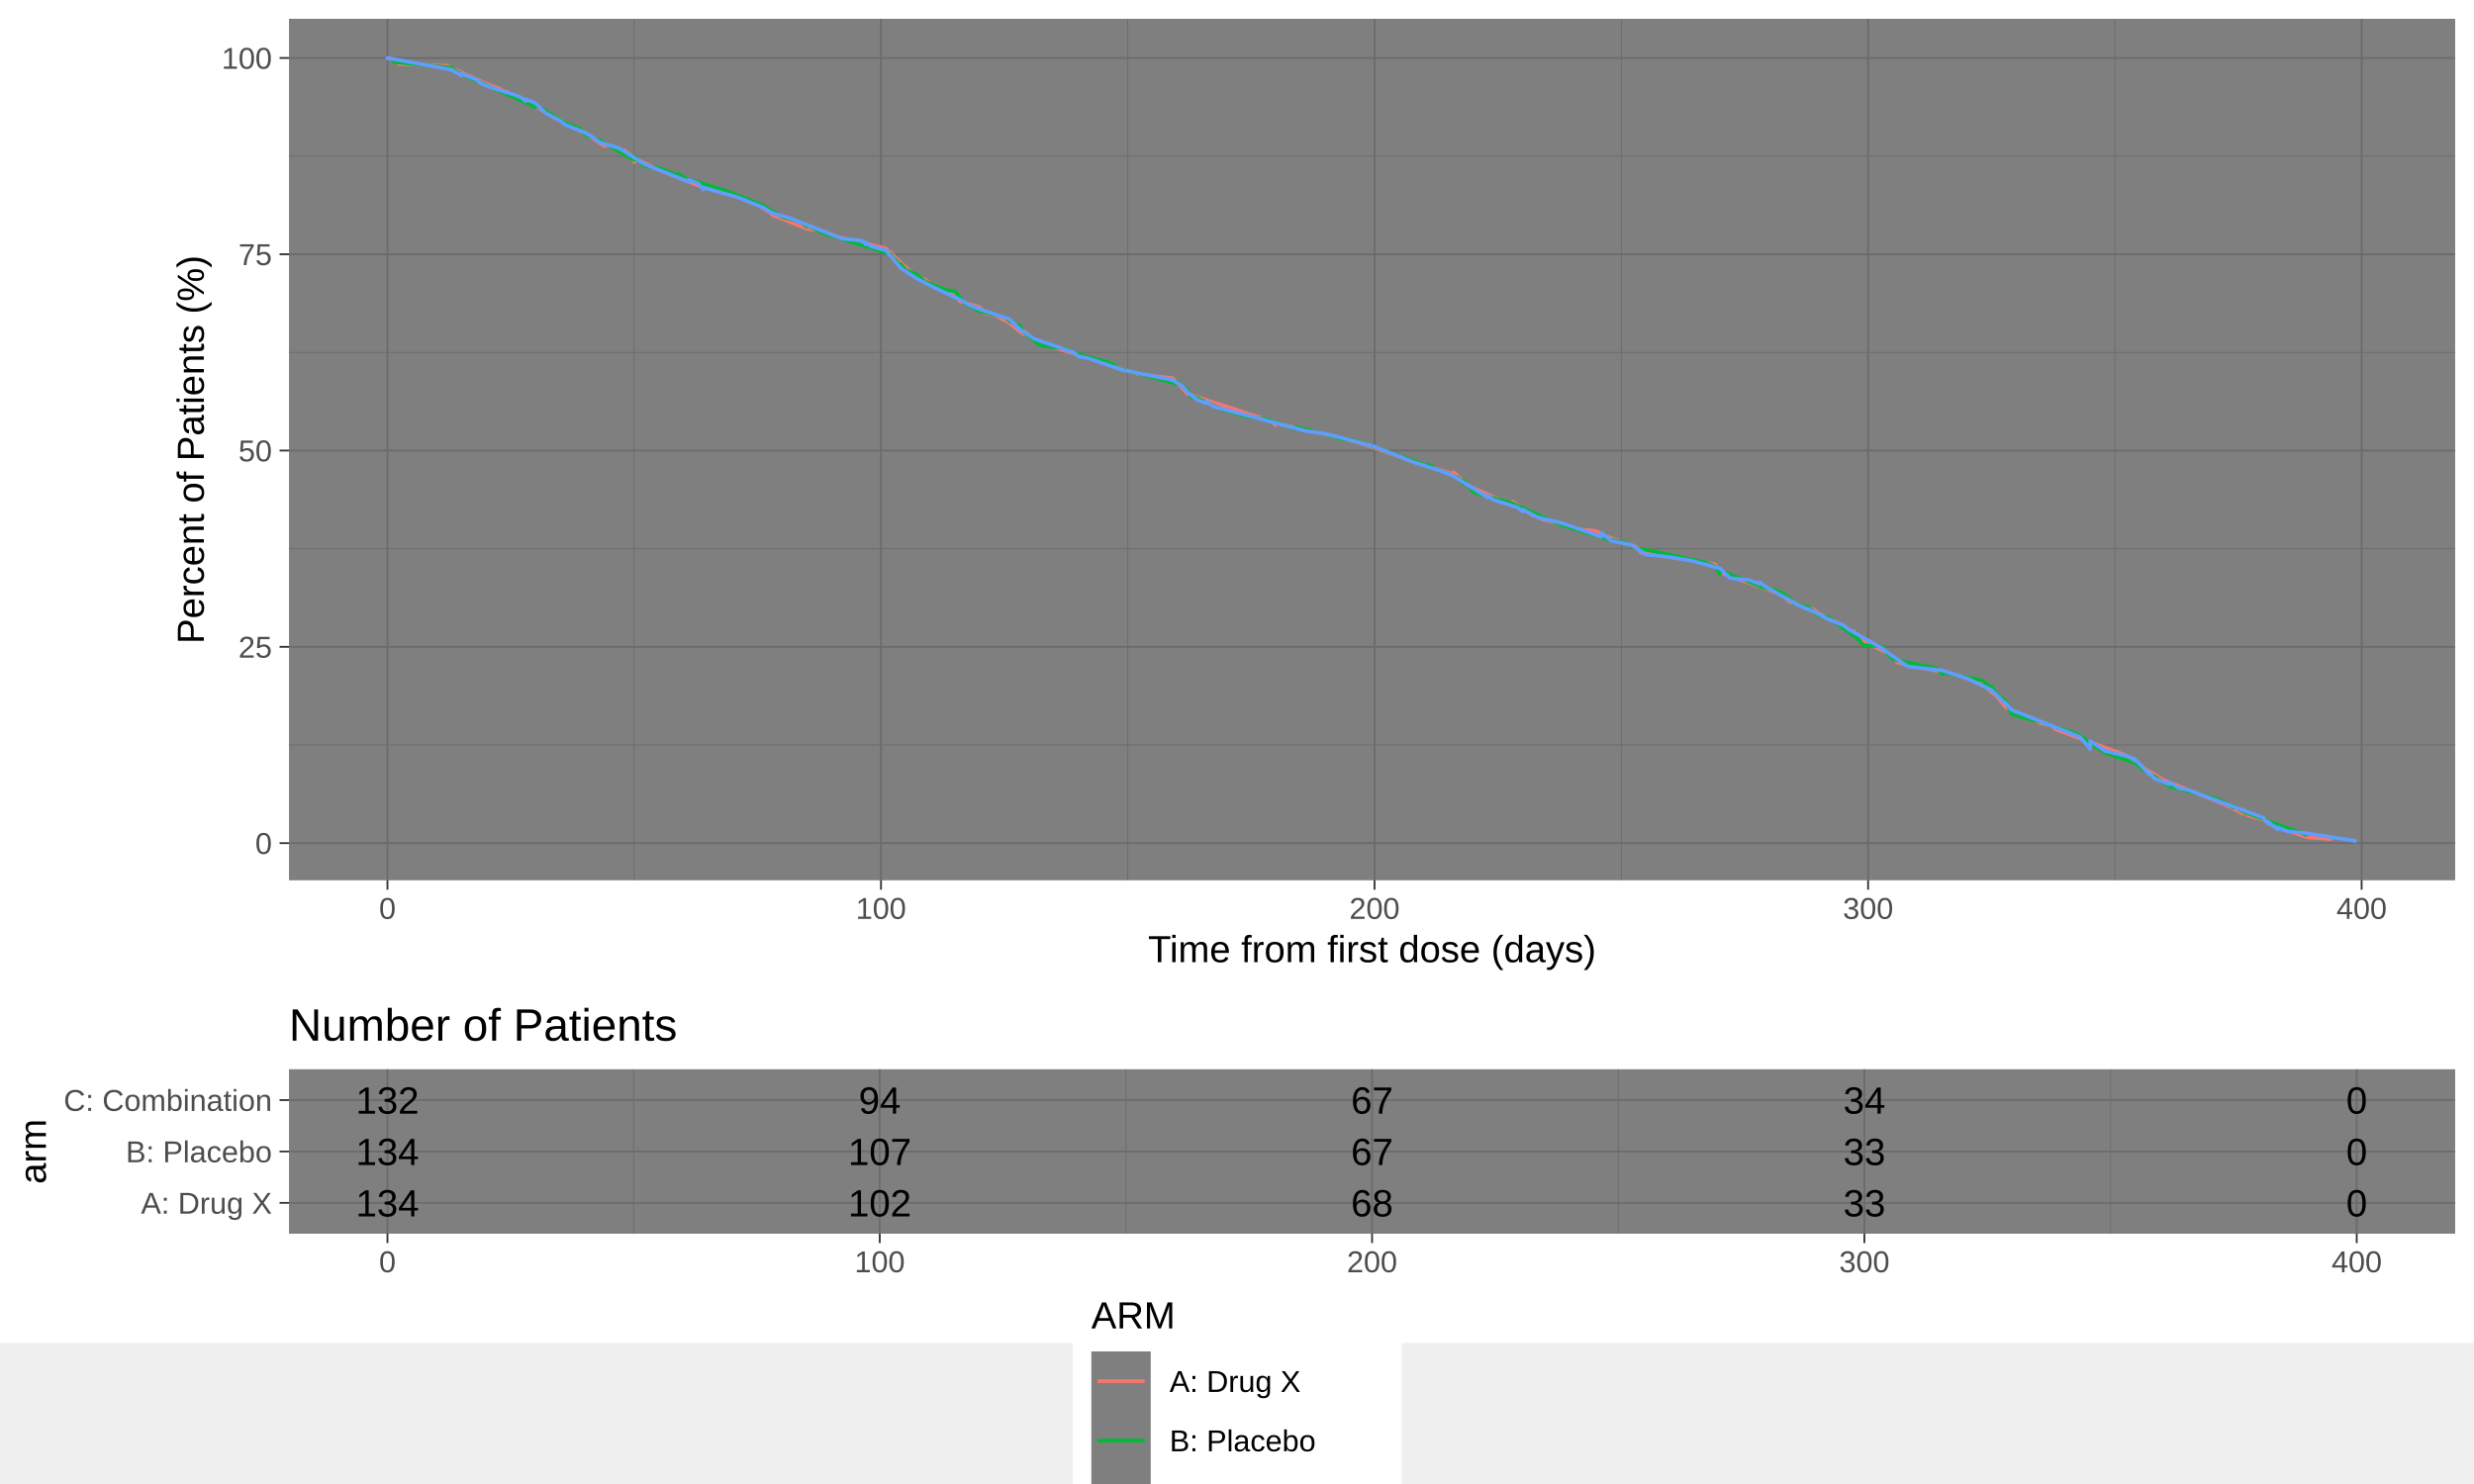
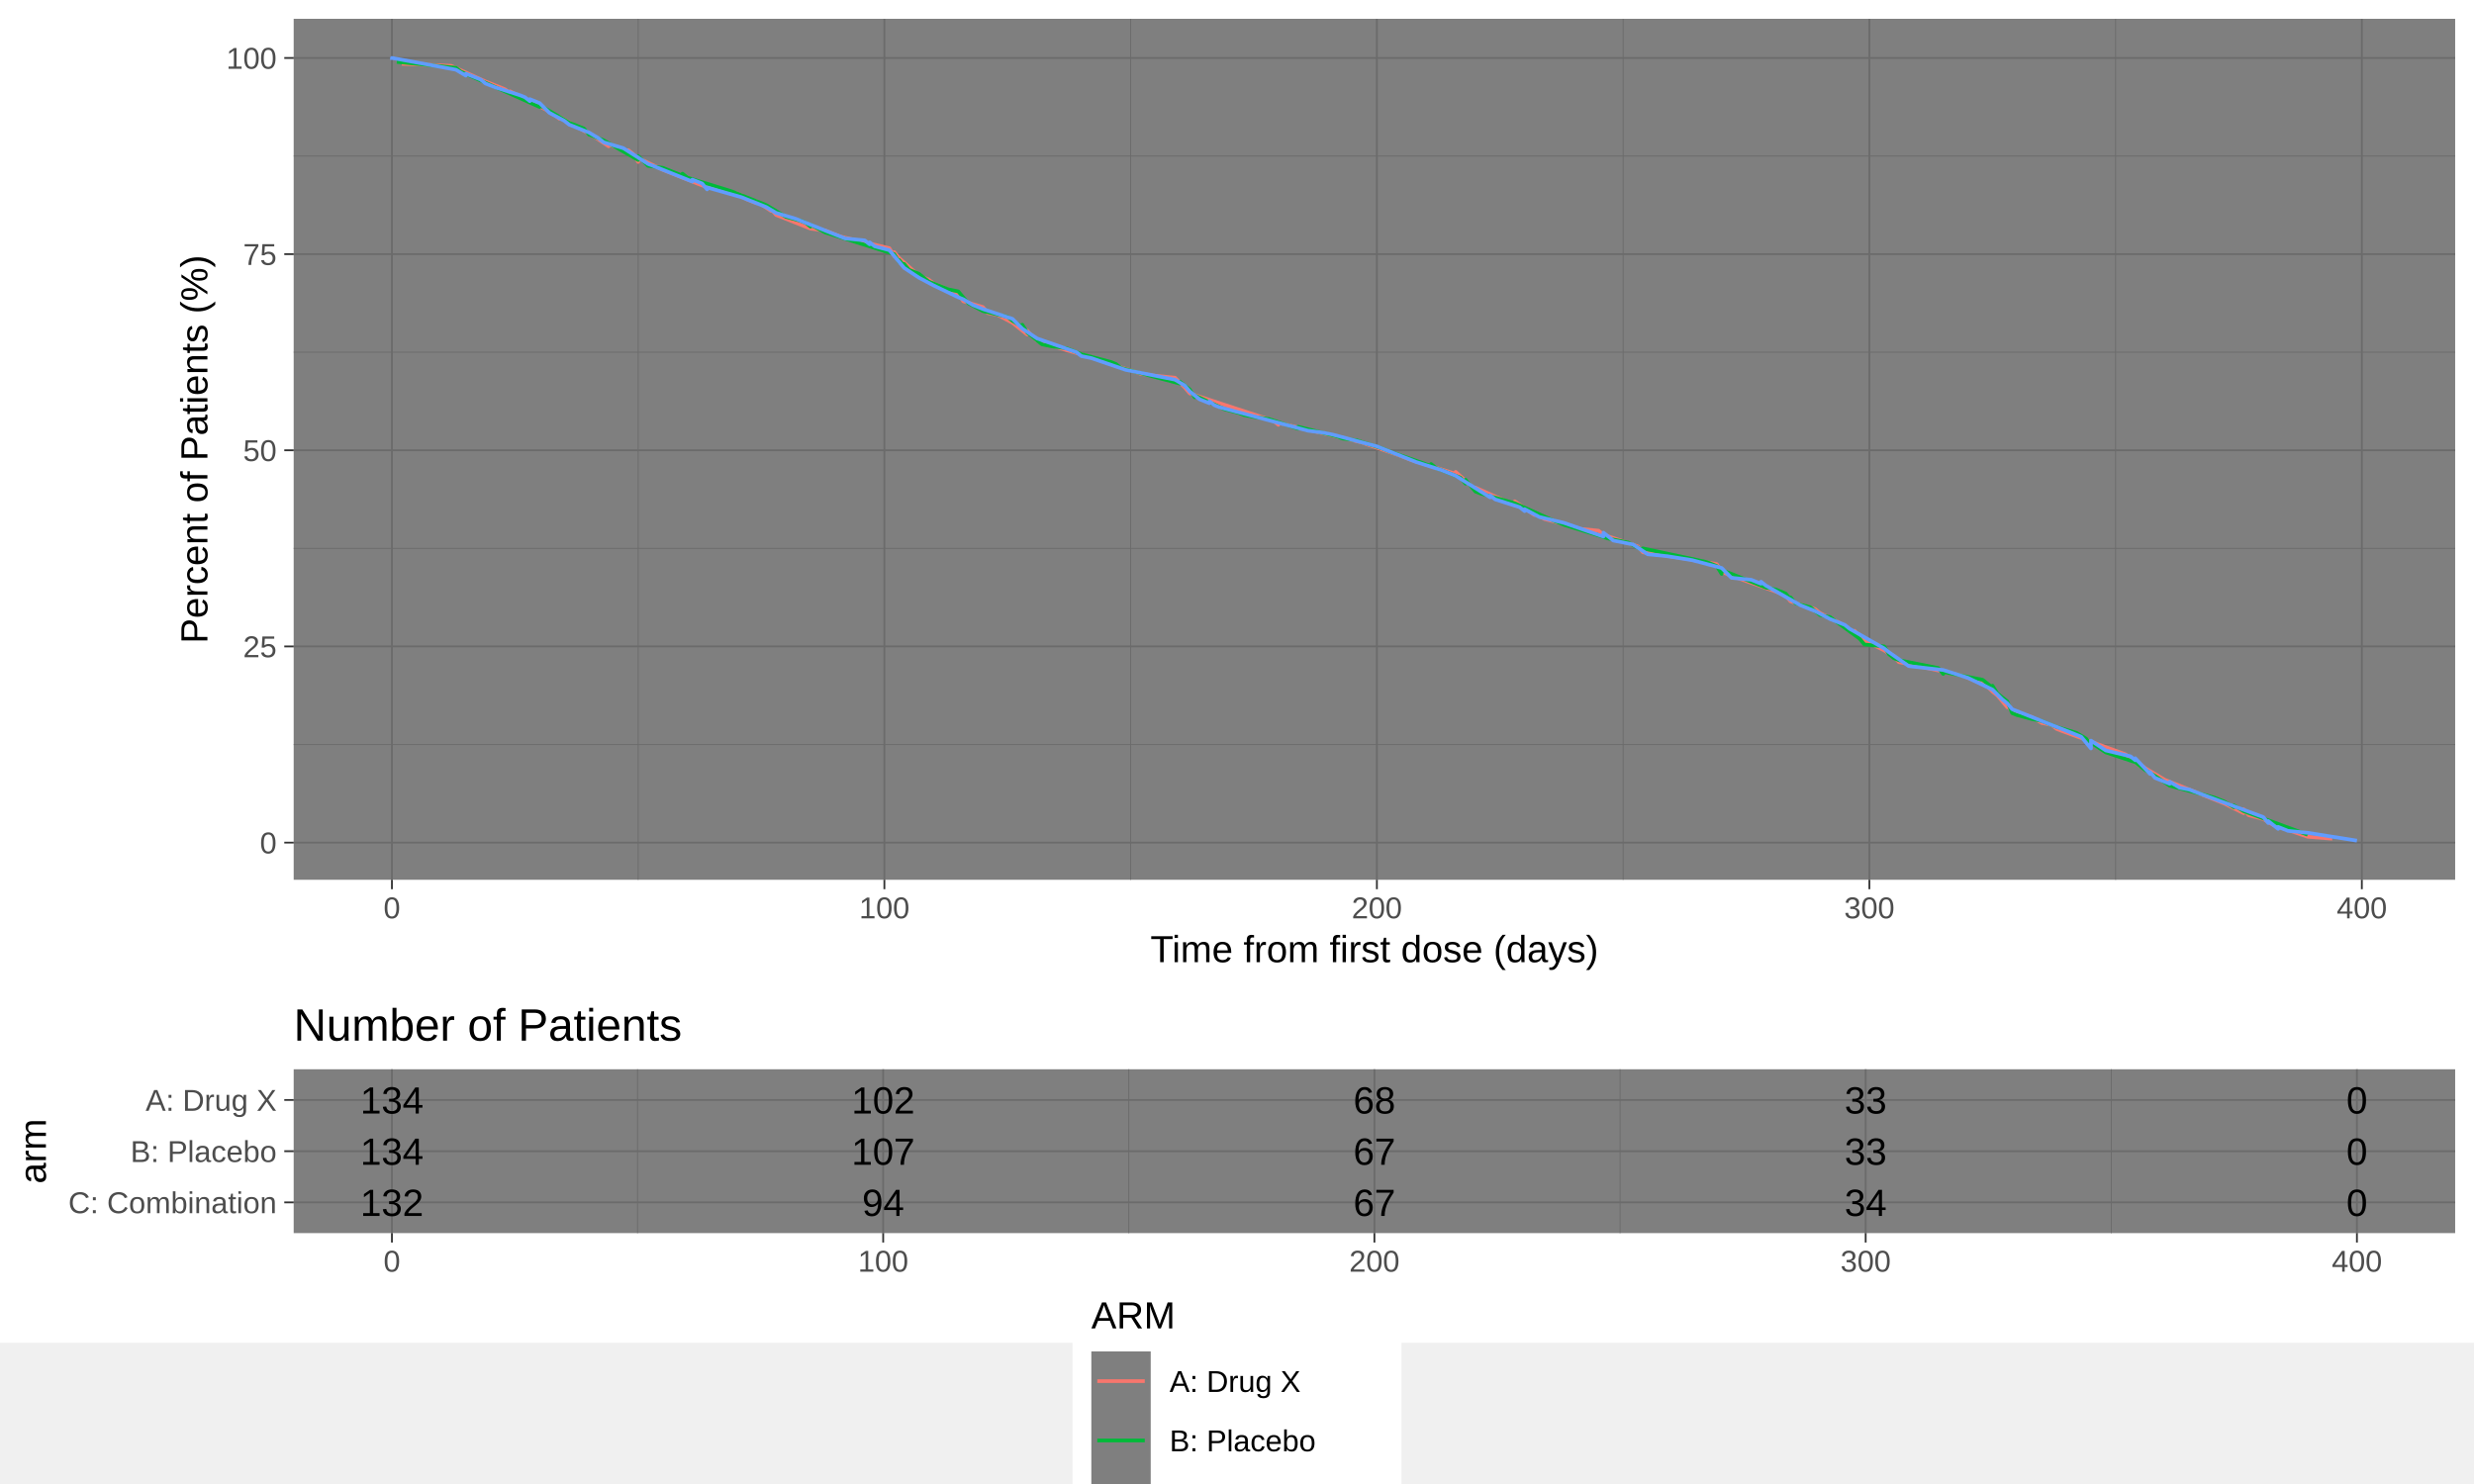
<svg xmlns="http://www.w3.org/2000/svg" class="svglite" width="720.00pt" height="432.00pt" viewBox="0 0 720.00 432.00">
  <defs>
    <style type="text/css">
    .svglite line, .svglite polyline, .svglite polygon, .svglite path, .svglite rect, .svglite circle {
      fill: none;
      stroke: #000000;
      stroke-linecap: round;
      stroke-linejoin: round;
      stroke-miterlimit: 10.00;
    }
    .svglite text {
      white-space: pre;
    }
  </style>
  </defs>
  <rect width="100%" height="100%" style="stroke: none; fill: none;" />
  <defs>
    <clipPath id="cpMC4wMHw3MjAuMDB8MC4wMHw0MzIuMDA=">
      <rect x="0.00" y="0.00" width="720.00" height="432.00" />
    </clipPath>
  </defs>
  <g clip-path="url(#cpMC4wMHw3MjAuMDB8MC4wMHw0MzIuMDA=)">
</g>
  <defs>
    <clipPath id="cpMC4wMHw3MjAuMDB8MC4wMHwyODguMDA=">
      <rect x="0.00" y="0.00" width="720.00" height="288.00" />
    </clipPath>
  </defs>
  <g clip-path="url(#cpMC4wMHw3MjAuMDB8MC4wMHwyODguMDA=)">
    <rect x="0.00" y="-0" width="720.00" height="288.00" style="stroke-width: 1.07; stroke: #FFFFFF; fill: #FFFFFF;" />
  </g>
  <g clip-path="url(#cpMC4wMHw3MjAuMDB8MC4wMHw0MzIuMDA=)">
</g>
  <defs>
-     <clipPath id="cpODQuMTB8NzE0LjUyfDUuNDh8MjU2LjI3">
-       <rect x="84.10" y="5.48" width="630.42" height="250.79" />
+     <clipPath id="cpODUuNDd8NzE0LjUyfDUuNDh8MjU2LjEx">
+       <rect x="85.47" y="5.48" width="629.05" height="250.63" />
    </clipPath>
  </defs>
-   <g clip-path="url(#cpODQuMTB8NzE0LjUyfDUuNDh8MjU2LjI3)">
-     <rect x="84.10" y="5.48" width="630.42" height="250.79" style="stroke-width: 1.07; stroke: none; fill: #7F7F7F;" />
-     <polyline points="84.10,216.87 714.52,216.87 " style="stroke-width: 0.27; stroke: #6B6B6B; stroke-linecap: butt;" />
-     <polyline points="84.10,159.73 714.52,159.73 " style="stroke-width: 0.27; stroke: #6B6B6B; stroke-linecap: butt;" />
-     <polyline points="84.10,102.59 714.52,102.59 " style="stroke-width: 0.27; stroke: #6B6B6B; stroke-linecap: butt;" />
-     <polyline points="84.10,45.45 714.52,45.45 " style="stroke-width: 0.27; stroke: #6B6B6B; stroke-linecap: butt;" />
-     <polyline points="184.57,256.27 184.57,5.48 " style="stroke-width: 0.27; stroke: #6B6B6B; stroke-linecap: butt;" />
-     <polyline points="328.21,256.27 328.21,5.48 " style="stroke-width: 0.27; stroke: #6B6B6B; stroke-linecap: butt;" />
-     <polyline points="471.85,256.27 471.85,5.48 " style="stroke-width: 0.27; stroke: #6B6B6B; stroke-linecap: butt;" />
-     <polyline points="615.48,256.27 615.48,5.48 " style="stroke-width: 0.27; stroke: #6B6B6B; stroke-linecap: butt;" />
-     <polyline points="84.10,245.44 714.52,245.44 " style="stroke-width: 0.53; stroke: #6B6B6B; stroke-linecap: butt;" />
-     <polyline points="84.10,188.30 714.52,188.30 " style="stroke-width: 0.53; stroke: #6B6B6B; stroke-linecap: butt;" />
-     <polyline points="84.10,131.16 714.52,131.16 " style="stroke-width: 0.53; stroke: #6B6B6B; stroke-linecap: butt;" />
-     <polyline points="84.10,74.02 714.52,74.02 " style="stroke-width: 0.53; stroke: #6B6B6B; stroke-linecap: butt;" />
-     <polyline points="84.10,16.88 714.52,16.88 " style="stroke-width: 0.53; stroke: #6B6B6B; stroke-linecap: butt;" />
-     <polyline points="112.76,256.27 112.76,5.48 " style="stroke-width: 0.53; stroke: #6B6B6B; stroke-linecap: butt;" />
-     <polyline points="256.39,256.27 256.39,5.48 " style="stroke-width: 0.53; stroke: #6B6B6B; stroke-linecap: butt;" />
-     <polyline points="400.03,256.27 400.03,5.48 " style="stroke-width: 0.53; stroke: #6B6B6B; stroke-linecap: butt;" />
-     <polyline points="543.67,256.27 543.67,5.48 " style="stroke-width: 0.53; stroke: #6B6B6B; stroke-linecap: butt;" />
-     <polyline points="687.30,256.27 687.30,5.48 " style="stroke-width: 0.53; stroke: #6B6B6B; stroke-linecap: butt;" />
-     <polyline points="115.63,18.59 129.99,19.16 140.05,23.74 145.79,26.02 147.23,27.16 147.23,26.59 157.28,31.74 160.16,33.45 161.59,34.59 161.59,34.02 171.65,39.74 175.96,42.59 175.96,42.02 181.70,44.31 181.70,43.74 183.14,44.88 184.57,47.16 184.57,46.02 191.76,49.45 203.25,54.02 213.30,56.31 214.74,56.88 216.17,58.02 219.05,59.16 219.05,58.59 223.36,61.45 223.36,60.88 224.79,62.59 234.85,66.59 239.16,67.16 242.03,68.31 243.46,68.88 257.83,72.31 259.26,74.59 259.26,73.45 260.70,75.16 266.45,80.31 269.32,81.45 270.76,82.59 273.63,83.73 277.94,86.02 277.94,85.45 279.37,87.73 285.12,89.45 286.56,91.16 289.43,91.73 293.74,94.02 298.05,97.45 298.05,96.31 299.48,98.02 300.92,99.16 302.36,99.73 309.54,102.02 319.59,104.88 323.90,106.59 329.65,108.31 331.08,108.88 335.39,109.45 341.14,110.02 344.01,112.88 345.45,114.59 369.86,122.59 371.30,123.73 371.30,123.16 395.72,128.88 397.16,129.45 407.21,132.88 408.65,133.45 410.08,134.02 423.01,138.02 423.01,137.45 428.76,142.59 428.76,142.02 440.25,147.16 440.25,146.02 445.99,150.02 445.99,149.45 448.86,151.16 457.48,153.45 458.92,154.02 464.66,154.59 466.10,155.73 476.16,159.16 477.59,160.88 489.08,162.59 499.14,164.30 500.57,166.59 503.45,167.73 516.37,172.30 519.25,173.45 520.68,175.16 527.87,177.45 529.30,178.59 535.05,181.45 536.48,182.59 539.36,184.30 539.36,183.73 540.79,185.45 540.79,184.87 542.23,187.16 542.23,186.59 547.97,189.45 550.85,191.16 552.28,192.87 555.16,193.45 570.96,196.87 576.70,199.16 576.70,198.59 579.57,201.45 581.01,202.59 583.88,206.02 583.88,205.45 585.32,207.16 591.07,208.87 593.94,210.59 596.81,211.16 598.25,212.30 599.68,212.87 618.36,219.73 622.67,223.16 622.67,222.59 624.10,223.73 629.85,227.16 639.90,231.16 641.34,231.73 644.21,232.87 647.08,234.02 652.83,236.87 652.83,235.73 654.27,237.44 658.57,238.59 661.45,240.30 671.50,243.73 678.68,244.30 " style="stroke-width: 1.07; stroke: #F8766D; stroke-linecap: butt;" />
-     <polyline points="114.19,18.02 131.43,19.74 132.86,20.88 155.85,31.16 155.85,30.59 158.72,32.31 164.46,35.74 167.34,36.88 168.77,37.45 170.21,39.16 174.52,40.88 184.57,46.59 184.57,45.45 187.45,48.31 191.76,48.88 194.63,50.02 197.50,51.16 197.50,50.59 198.94,51.74 211.86,55.74 221.92,59.74 227.66,63.16 231.97,64.31 233.41,64.88 234.85,66.02 234.85,65.45 239.16,67.73 259.26,74.02 260.70,76.31 260.70,75.73 262.14,77.45 262.14,76.88 263.57,78.59 265.01,79.16 266.45,79.73 269.32,82.02 275.06,84.31 277.94,84.88 280.81,88.31 285.12,90.59 292.30,92.31 293.74,93.45 296.61,95.16 296.61,94.59 298.05,96.88 302.36,100.31 305.23,100.88 309.54,101.45 313.85,103.16 322.46,105.45 323.90,106.02 325.34,107.16 342.57,111.73 342.57,111.16 345.45,113.45 346.88,115.73 346.88,115.16 355.50,119.16 359.81,120.30 361.25,120.88 364.12,121.45 368.43,122.02 377.05,124.88 377.05,124.30 388.54,127.16 389.97,127.73 394.28,128.30 401.46,130.59 404.34,131.73 415.83,135.73 415.83,135.16 417.26,136.30 424.45,139.16 425.88,140.88 425.88,140.30 425.88,139.73 427.32,141.45 428.76,143.16 430.19,143.73 440.25,146.59 451.74,151.73 454.61,152.88 467.54,156.88 473.28,158.02 477.59,160.30 477.59,159.73 496.27,163.73 499.14,164.88 500.57,167.16 500.57,166.02 513.50,171.16 516.37,171.73 519.25,172.87 520.68,174.59 520.68,174.02 522.12,175.73 526.43,176.87 529.30,179.16 532.17,179.73 540.79,186.02 542.23,187.73 547.97,188.30 549.41,190.59 550.85,191.73 552.28,192.30 563.77,194.59 565.21,196.30 565.21,195.73 576.70,198.02 579.57,200.30 579.57,199.73 581.01,202.02 582.45,203.16 583.88,204.30 585.32,207.73 586.76,208.30 591.07,209.45 593.94,210.02 598.25,211.73 603.99,213.45 606.87,215.16 608.30,216.87 608.30,216.30 612.61,219.16 621.23,222.02 624.10,224.30 626.97,226.02 631.28,228.87 644.21,232.30 647.08,233.44 649.96,235.16 649.96,234.59 652.83,236.30 671.50,243.16 " style="stroke-width: 1.07; stroke: #00BA38; stroke-linecap: butt;" />
-     <polyline points="112.76,17.45 112.76,16.88 131.43,20.31 134.30,22.02 134.30,21.45 137.17,22.59 138.61,23.16 140.05,24.31 141.48,24.88 142.92,25.45 150.10,27.74 151.54,28.31 152.97,29.45 152.97,28.88 155.85,30.02 158.72,32.88 163.03,35.16 164.46,36.31 168.77,38.02 170.21,38.59 173.08,40.31 174.52,41.45 180.26,43.16 187.45,47.74 200.37,52.88 200.37,52.31 203.25,53.45 204.68,55.16 204.68,54.59 214.74,57.45 221.92,60.31 224.79,62.02 230.54,63.73 244.90,69.45 250.65,70.02 252.08,71.16 252.08,70.59 253.52,71.73 257.83,72.88 262.14,78.02 266.45,80.88 270.76,83.16 277.94,86.59 279.37,87.16 282.25,88.88 285.12,90.02 293.74,92.88 296.61,95.73 300.92,98.59 312.41,102.59 313.85,103.73 316.72,104.31 326.77,107.73 341.14,110.59 344.01,112.31 345.45,114.02 348.32,116.30 351.19,117.45 351.19,116.88 352.63,118.02 354.06,118.59 358.37,119.73 379.92,125.45 384.23,126.02 387.10,126.59 400.03,130.02 402.90,131.16 405.77,132.30 411.52,134.59 418.70,136.88 423.01,138.59 433.06,144.88 433.06,144.30 434.50,145.45 441.68,147.73 443.12,148.88 443.12,148.30 447.43,150.59 454.61,152.30 466.10,156.30 466.10,155.16 468.97,157.45 474.72,158.59 479.03,161.45 484.77,162.02 491.96,163.16 500.57,165.45 503.45,168.30 509.19,168.87 512.07,170.02 512.07,169.45 513.50,170.59 523.56,176.30 527.87,178.02 532.17,180.30 533.61,180.87 536.48,182.02 537.92,183.16 547.97,188.87 549.41,190.02 555.16,194.02 565.21,195.16 572.39,197.45 579.57,200.87 582.45,203.73 583.88,204.87 585.32,206.59 603.99,214.02 605.43,214.59 608.30,218.02 608.30,217.45 608.30,215.73 612.61,218.59 619.79,220.30 621.23,221.44 621.23,220.87 625.54,225.44 625.54,224.87 626.97,226.59 631.28,228.30 631.28,227.73 634.16,229.44 637.03,230.02 638.47,230.59 658.57,238.02 660.01,239.73 660.01,239.16 662.88,241.44 662.88,240.87 665.76,242.02 671.50,242.59 685.87,244.87 " style="stroke-width: 1.07; stroke: #619CFF; stroke-linecap: butt;" />
+   <g clip-path="url(#cpODUuNDd8NzE0LjUyfDUuNDh8MjU2LjEx)">
+     <rect x="85.47" y="5.48" width="629.05" height="250.63" style="stroke-width: 1.07; stroke: none; fill: #7F7F7F;" />
+     <polyline points="85.47,216.74 714.52,216.74 " style="stroke-width: 0.27; stroke: #6B6B6B; stroke-linecap: butt;" />
+     <polyline points="85.47,159.63 714.52,159.63 " style="stroke-width: 0.27; stroke: #6B6B6B; stroke-linecap: butt;" />
+     <polyline points="85.47,102.53 714.52,102.53 " style="stroke-width: 0.27; stroke: #6B6B6B; stroke-linecap: butt;" />
+     <polyline points="85.47,45.42 714.52,45.42 " style="stroke-width: 0.27; stroke: #6B6B6B; stroke-linecap: butt;" />
+     <polyline points="185.72,256.11 185.72,5.48 " style="stroke-width: 0.27; stroke: #6B6B6B; stroke-linecap: butt;" />
+     <polyline points="329.05,256.11 329.05,5.48 " style="stroke-width: 0.27; stroke: #6B6B6B; stroke-linecap: butt;" />
+     <polyline points="472.37,256.11 472.37,5.48 " style="stroke-width: 0.27; stroke: #6B6B6B; stroke-linecap: butt;" />
+     <polyline points="615.70,256.11 615.70,5.48 " style="stroke-width: 0.27; stroke: #6B6B6B; stroke-linecap: butt;" />
+     <polyline points="85.47,245.29 714.52,245.29 " style="stroke-width: 0.53; stroke: #6B6B6B; stroke-linecap: butt;" />
+     <polyline points="85.47,188.18 714.52,188.18 " style="stroke-width: 0.53; stroke: #6B6B6B; stroke-linecap: butt;" />
+     <polyline points="85.47,131.08 714.52,131.08 " style="stroke-width: 0.53; stroke: #6B6B6B; stroke-linecap: butt;" />
+     <polyline points="85.47,73.98 714.52,73.98 " style="stroke-width: 0.53; stroke: #6B6B6B; stroke-linecap: butt;" />
+     <polyline points="85.47,16.87 714.52,16.87 " style="stroke-width: 0.53; stroke: #6B6B6B; stroke-linecap: butt;" />
+     <polyline points="114.06,256.11 114.06,5.48 " style="stroke-width: 0.53; stroke: #6B6B6B; stroke-linecap: butt;" />
+     <polyline points="257.38,256.11 257.38,5.48 " style="stroke-width: 0.53; stroke: #6B6B6B; stroke-linecap: butt;" />
+     <polyline points="400.71,256.11 400.71,5.48 " style="stroke-width: 0.53; stroke: #6B6B6B; stroke-linecap: butt;" />
+     <polyline points="544.04,256.11 544.04,5.48 " style="stroke-width: 0.53; stroke: #6B6B6B; stroke-linecap: butt;" />
+     <polyline points="687.36,256.11 687.36,5.48 " style="stroke-width: 0.53; stroke: #6B6B6B; stroke-linecap: butt;" />
+     <polyline points="116.93,18.58 131.26,19.16 141.29,23.72 147.02,26.01 148.46,27.15 148.46,26.58 158.49,31.72 161.36,33.43 162.79,34.57 162.79,34.00 172.82,39.71 177.12,42.57 177.12,42.00 182.86,44.28 182.86,43.71 184.29,44.85 185.72,47.14 185.72,45.99 192.89,49.42 204.35,53.99 214.39,56.27 215.82,56.84 217.25,57.99 220.12,59.13 220.12,58.56 224.42,61.41 224.42,60.84 225.85,62.56 235.89,66.55 240.19,67.12 243.05,68.27 244.49,68.84 258.82,72.26 260.25,74.55 260.25,73.41 261.68,75.12 267.42,80.26 270.28,81.40 271.72,82.54 274.58,83.68 278.88,85.97 278.88,85.40 280.32,87.68 286.05,89.39 287.48,91.11 290.35,91.68 294.65,93.96 298.95,97.39 298.95,96.25 300.38,97.96 301.82,99.10 303.25,99.67 310.42,101.96 320.45,104.81 324.75,106.53 330.48,108.24 331.91,108.81 336.21,109.38 341.95,109.95 344.81,112.81 346.25,114.52 370.61,122.51 372.05,123.66 372.05,123.09 396.41,128.80 397.84,129.37 407.88,132.79 409.31,133.36 410.74,133.94 423.64,137.93 423.64,137.36 429.38,142.50 429.38,141.93 440.84,147.07 440.84,145.93 446.57,149.92 446.57,149.35 449.44,151.07 458.04,153.35 459.47,153.92 465.21,154.49 466.64,155.64 476.67,159.06 478.11,160.77 489.57,162.49 499.60,164.20 501.04,166.49 503.90,167.63 516.80,172.20 519.67,173.34 521.10,175.05 528.27,177.34 529.70,178.48 535.44,181.33 536.87,182.47 539.74,184.19 539.74,183.62 541.17,185.33 541.17,184.76 542.60,187.04 542.60,186.47 548.34,189.33 551.20,191.04 552.63,192.75 555.50,193.32 571.27,196.75 577.00,199.03 577.00,198.46 579.87,201.32 581.30,202.46 584.17,205.89 584.17,205.32 585.60,207.03 591.33,208.74 594.20,210.46 597.07,211.03 598.50,212.17 599.93,212.74 618.56,219.59 622.86,223.02 622.86,222.45 624.30,223.59 630.03,227.02 640.06,231.01 641.50,231.58 644.36,232.73 647.23,233.87 652.96,236.72 652.96,235.58 654.40,237.29 658.70,238.44 661.56,240.15 671.59,243.58 678.76,244.15 " style="stroke-width: 1.07; stroke: #F8766D; stroke-linecap: butt;" />
+     <polyline points="115.49,18.01 132.69,19.73 134.13,20.87 157.06,31.15 157.06,30.58 159.92,32.29 165.66,35.72 168.52,36.86 169.96,37.43 171.39,39.14 175.69,40.86 185.72,46.57 185.72,45.42 188.59,48.28 192.89,48.85 195.76,49.99 198.62,51.13 198.62,50.56 200.05,51.71 212.95,55.70 222.99,59.70 228.72,63.13 233.02,64.27 234.45,64.84 235.89,65.98 235.89,65.41 240.19,67.69 260.25,73.98 261.68,76.26 261.68,75.69 263.12,77.40 263.12,76.83 264.55,78.54 265.98,79.12 267.42,79.69 270.28,81.97 276.02,84.25 278.88,84.83 281.75,88.25 286.05,90.54 293.22,92.25 294.65,93.39 297.52,95.10 297.52,94.53 298.95,96.82 303.25,100.24 306.12,100.82 310.42,101.39 314.72,103.10 323.31,105.38 324.75,105.95 326.18,107.10 343.38,111.67 343.38,111.09 346.25,113.38 347.68,115.66 347.68,115.09 356.28,119.09 360.58,120.23 362.01,120.80 364.88,121.37 369.18,121.94 377.78,124.80 377.78,124.23 389.24,127.08 390.68,127.65 394.98,128.23 402.14,130.51 405.01,131.65 416.48,135.65 416.48,135.08 417.91,136.22 425.08,139.08 426.51,140.79 426.51,140.22 426.51,139.65 427.94,141.36 429.38,143.07 430.81,143.64 440.84,146.50 452.31,151.64 455.17,152.78 468.07,156.78 473.81,157.92 478.11,160.20 478.11,159.63 496.74,163.63 499.60,164.77 501.04,167.06 501.04,165.91 513.94,171.05 516.80,171.62 519.67,172.77 521.10,174.48 521.10,173.91 522.54,175.62 526.84,176.76 529.70,179.05 532.57,179.62 541.17,185.90 542.60,187.61 548.34,188.18 549.77,190.47 551.20,191.61 552.63,192.18 564.10,194.47 565.53,196.18 565.53,195.61 577.00,197.89 579.87,200.18 579.87,199.61 581.30,201.89 582.73,203.03 584.17,204.17 585.60,207.60 587.03,208.17 591.33,209.31 594.20,209.88 598.50,211.60 604.23,213.31 607.10,215.02 608.53,216.74 608.53,216.17 612.83,219.02 621.43,221.88 624.30,224.16 627.16,225.87 631.46,228.73 644.36,232.16 647.23,233.30 650.10,235.01 650.10,234.44 652.96,236.15 671.59,243.01 " style="stroke-width: 1.07; stroke: #00BA38; stroke-linecap: butt;" />
+     <polyline points="114.06,17.44 114.06,16.87 132.69,20.30 135.56,22.01 135.56,21.44 138.43,22.58 139.86,23.15 141.29,24.30 142.72,24.87 144.16,25.44 151.32,27.72 152.76,28.29 154.19,29.43 154.19,28.86 157.06,30.01 159.92,32.86 164.22,35.15 165.66,36.29 169.96,38.00 171.39,38.57 174.26,40.28 175.69,41.43 181.42,43.14 188.59,47.71 201.49,52.85 201.49,52.28 204.35,53.42 205.79,55.13 205.79,54.56 215.82,57.42 222.99,60.27 225.85,61.98 231.59,63.70 245.92,69.41 251.65,69.98 253.09,71.12 253.09,70.55 254.52,71.69 258.82,72.83 263.12,77.97 267.42,80.83 271.72,83.11 278.88,86.54 280.32,87.11 283.18,88.82 286.05,89.97 294.65,92.82 297.52,95.68 301.82,98.53 313.28,102.53 314.72,103.67 317.58,104.24 327.61,107.67 341.95,110.52 344.81,112.24 346.25,113.95 349.11,116.23 351.98,117.38 351.98,116.80 353.41,117.95 354.85,118.52 359.15,119.66 380.64,125.37 384.94,125.94 387.81,126.51 400.71,129.94 403.58,131.08 406.44,132.22 412.18,134.51 419.34,136.79 423.64,138.50 433.67,144.79 433.67,144.21 435.11,145.36 442.27,147.64 443.71,148.78 443.71,148.21 448.01,150.50 455.17,152.21 466.64,156.21 466.64,155.06 469.51,157.35 475.24,158.49 479.54,161.35 485.27,161.92 492.44,163.06 501.04,165.34 503.90,168.20 509.64,168.77 512.50,169.91 512.50,169.34 513.94,170.48 523.97,176.19 528.27,177.91 532.57,180.19 534.00,180.76 536.87,181.90 538.30,183.05 548.34,188.76 549.77,189.90 555.50,193.90 565.53,195.04 572.70,197.32 579.87,200.75 582.73,203.60 584.17,204.75 585.60,206.46 604.23,213.88 605.67,214.45 608.53,217.88 608.53,217.31 608.53,215.59 612.83,218.45 620.00,220.16 621.43,221.31 621.43,220.73 625.73,225.30 625.73,224.73 627.16,226.44 631.46,228.16 631.46,227.59 634.33,229.30 637.20,229.87 638.63,230.44 658.70,237.87 660.13,239.58 660.13,239.01 663.00,241.29 663.00,240.72 665.86,241.86 671.59,242.43 685.93,244.72 " style="stroke-width: 1.07; stroke: #619CFF; stroke-linecap: butt;" />
  </g>
  <g clip-path="url(#cpMC4wMHw3MjAuMDB8MC4wMHw0MzIuMDA=)">
-     <text x="79.17" y="248.59" text-anchor="end" style="font-size: 8.80px;fill: #4D4D4D; font-family: &quot;Arial&quot;;" textLength="4.90px" lengthAdjust="spacingAndGlyphs">0</text>
-     <text x="79.17" y="191.45" text-anchor="end" style="font-size: 8.80px;fill: #4D4D4D; font-family: &quot;Arial&quot;;" textLength="9.79px" lengthAdjust="spacingAndGlyphs">25</text>
-     <text x="79.17" y="134.31" text-anchor="end" style="font-size: 8.80px;fill: #4D4D4D; font-family: &quot;Arial&quot;;" textLength="9.79px" lengthAdjust="spacingAndGlyphs">50</text>
-     <text x="79.17" y="77.17" text-anchor="end" style="font-size: 8.80px;fill: #4D4D4D; font-family: &quot;Arial&quot;;" textLength="9.79px" lengthAdjust="spacingAndGlyphs">75</text>
-     <text x="79.17" y="20.03" text-anchor="end" style="font-size: 8.80px;fill: #4D4D4D; font-family: &quot;Arial&quot;;" textLength="14.69px" lengthAdjust="spacingAndGlyphs">100</text>
-     <polyline points="81.36,245.44 84.10,245.44 " style="stroke-width: 0.53; stroke: #333333; stroke-linecap: butt;" />
-     <polyline points="81.36,188.30 84.10,188.30 " style="stroke-width: 0.53; stroke: #333333; stroke-linecap: butt;" />
-     <polyline points="81.36,131.16 84.10,131.16 " style="stroke-width: 0.53; stroke: #333333; stroke-linecap: butt;" />
-     <polyline points="81.36,74.02 84.10,74.02 " style="stroke-width: 0.53; stroke: #333333; stroke-linecap: butt;" />
-     <polyline points="81.36,16.88 84.10,16.88 " style="stroke-width: 0.53; stroke: #333333; stroke-linecap: butt;" />
-     <polyline points="112.76,259.01 112.76,256.27 " style="stroke-width: 0.53; stroke: #333333; stroke-linecap: butt;" />
-     <polyline points="256.39,259.01 256.39,256.27 " style="stroke-width: 0.53; stroke: #333333; stroke-linecap: butt;" />
-     <polyline points="400.03,259.01 400.03,256.27 " style="stroke-width: 0.53; stroke: #333333; stroke-linecap: butt;" />
-     <polyline points="543.67,259.01 543.67,256.27 " style="stroke-width: 0.53; stroke: #333333; stroke-linecap: butt;" />
-     <polyline points="687.30,259.01 687.30,256.27 " style="stroke-width: 0.53; stroke: #333333; stroke-linecap: butt;" />
-     <text x="112.76" y="267.50" text-anchor="middle" style="font-size: 8.80px;fill: #4D4D4D; font-family: &quot;Arial&quot;;" textLength="4.90px" lengthAdjust="spacingAndGlyphs">0</text>
-     <text x="256.39" y="267.50" text-anchor="middle" style="font-size: 8.80px;fill: #4D4D4D; font-family: &quot;Arial&quot;;" textLength="14.69px" lengthAdjust="spacingAndGlyphs">100</text>
-     <text x="400.03" y="267.50" text-anchor="middle" style="font-size: 8.80px;fill: #4D4D4D; font-family: &quot;Arial&quot;;" textLength="14.69px" lengthAdjust="spacingAndGlyphs">200</text>
-     <text x="543.67" y="267.50" text-anchor="middle" style="font-size: 8.80px;fill: #4D4D4D; font-family: &quot;Arial&quot;;" textLength="14.69px" lengthAdjust="spacingAndGlyphs">300</text>
-     <text x="687.30" y="267.50" text-anchor="middle" style="font-size: 8.80px;fill: #4D4D4D; font-family: &quot;Arial&quot;;" textLength="14.69px" lengthAdjust="spacingAndGlyphs">400</text>
-     <text x="399.31" y="280.10" text-anchor="middle" style="font-size: 11.00px; font-family: &quot;Arial&quot;;" textLength="130.44px" lengthAdjust="spacingAndGlyphs">Time from first dose (days)</text>
-     <text transform="translate(59.32,130.88) rotate(-90)" text-anchor="middle" style="font-size: 11.00px; font-family: &quot;Arial&quot;;" textLength="113.16px" lengthAdjust="spacingAndGlyphs">Percent of Patients (%)</text>
+     <text x="80.53" y="248.44" text-anchor="end" style="font-size: 8.80px;fill: #4D4D4D; font-family: &quot;Arial&quot;;" textLength="4.90px" lengthAdjust="spacingAndGlyphs">0</text>
+     <text x="80.53" y="191.33" text-anchor="end" style="font-size: 8.80px;fill: #4D4D4D; font-family: &quot;Arial&quot;;" textLength="9.79px" lengthAdjust="spacingAndGlyphs">25</text>
+     <text x="80.53" y="134.23" text-anchor="end" style="font-size: 8.80px;fill: #4D4D4D; font-family: &quot;Arial&quot;;" textLength="9.79px" lengthAdjust="spacingAndGlyphs">50</text>
+     <text x="80.53" y="77.13" text-anchor="end" style="font-size: 8.80px;fill: #4D4D4D; font-family: &quot;Arial&quot;;" textLength="9.79px" lengthAdjust="spacingAndGlyphs">75</text>
+     <text x="80.53" y="20.02" text-anchor="end" style="font-size: 8.80px;fill: #4D4D4D; font-family: &quot;Arial&quot;;" textLength="14.69px" lengthAdjust="spacingAndGlyphs">100</text>
+     <polyline points="82.73,245.29 85.47,245.29 " style="stroke-width: 0.53; stroke: #333333; stroke-linecap: butt;" />
+     <polyline points="82.73,188.18 85.47,188.18 " style="stroke-width: 0.53; stroke: #333333; stroke-linecap: butt;" />
+     <polyline points="82.73,131.08 85.47,131.08 " style="stroke-width: 0.53; stroke: #333333; stroke-linecap: butt;" />
+     <polyline points="82.73,73.98 85.47,73.98 " style="stroke-width: 0.53; stroke: #333333; stroke-linecap: butt;" />
+     <polyline points="82.73,16.87 85.47,16.87 " style="stroke-width: 0.53; stroke: #333333; stroke-linecap: butt;" />
+     <polyline points="114.06,258.85 114.06,256.11 " style="stroke-width: 0.53; stroke: #333333; stroke-linecap: butt;" />
+     <polyline points="257.38,258.85 257.38,256.11 " style="stroke-width: 0.53; stroke: #333333; stroke-linecap: butt;" />
+     <polyline points="400.71,258.85 400.71,256.11 " style="stroke-width: 0.53; stroke: #333333; stroke-linecap: butt;" />
+     <polyline points="544.04,258.85 544.04,256.11 " style="stroke-width: 0.53; stroke: #333333; stroke-linecap: butt;" />
+     <polyline points="687.36,258.85 687.36,256.11 " style="stroke-width: 0.53; stroke: #333333; stroke-linecap: butt;" />
+     <text x="114.06" y="267.34" text-anchor="middle" style="font-size: 8.80px;fill: #4D4D4D; font-family: &quot;Arial&quot;;" textLength="4.90px" lengthAdjust="spacingAndGlyphs">0</text>
+     <text x="257.38" y="267.34" text-anchor="middle" style="font-size: 8.80px;fill: #4D4D4D; font-family: &quot;Arial&quot;;" textLength="14.69px" lengthAdjust="spacingAndGlyphs">100</text>
+     <text x="400.71" y="267.34" text-anchor="middle" style="font-size: 8.80px;fill: #4D4D4D; font-family: &quot;Arial&quot;;" textLength="14.69px" lengthAdjust="spacingAndGlyphs">200</text>
+     <text x="544.04" y="267.34" text-anchor="middle" style="font-size: 8.80px;fill: #4D4D4D; font-family: &quot;Arial&quot;;" textLength="14.69px" lengthAdjust="spacingAndGlyphs">300</text>
+     <text x="687.36" y="267.34" text-anchor="middle" style="font-size: 8.80px;fill: #4D4D4D; font-family: &quot;Arial&quot;;" textLength="14.69px" lengthAdjust="spacingAndGlyphs">400</text>
+     <text x="399.99" y="280.10" text-anchor="middle" style="font-size: 11.00px; font-family: &quot;Arial&quot;;" textLength="130.44px" lengthAdjust="spacingAndGlyphs">Time from first dose (days)</text>
+     <text transform="translate(60.36,130.79) rotate(-90)" text-anchor="middle" style="font-size: 11.00px; font-family: &quot;Arial&quot;;" textLength="113.16px" lengthAdjust="spacingAndGlyphs">Percent of Patients (%)</text>
  </g>
  <defs>
    <clipPath id="cpMC4wMHw3MjAuMDB8Mjg4LjAwfDM5MC44Ng==">
      <rect x="0.00" y="288.00" width="720.00" height="102.86" />
    </clipPath>
  </defs>
  <g clip-path="url(#cpMC4wMHw3MjAuMDB8Mjg4LjAwfDM5MC44Ng==)">
    <rect x="0.00" y="288.00" width="720.00" height="102.86" style="stroke-width: 1.07; stroke: #FFFFFF; fill: #FFFFFF;" />
  </g>
  <g clip-path="url(#cpMC4wMHw3MjAuMDB8MC4wMHw0MzIuMDA=)">
</g>
  <defs>
-     <clipPath id="cpODQuMTB8NzE0LjUyfDMxMS4yN3wzNTkuMTM=">
-       <rect x="84.10" y="311.27" width="630.42" height="47.86" />
+     <clipPath id="cpODUuNDd8NzE0LjUyfDMxMS4yN3wzNTguOTc=">
+       <rect x="85.47" y="311.27" width="629.05" height="47.70" />
    </clipPath>
  </defs>
-   <g clip-path="url(#cpODQuMTB8NzE0LjUyfDMxMS4yN3wzNTkuMTM=)">
-     <rect x="84.10" y="311.27" width="630.42" height="47.86" style="stroke-width: 1.07; stroke: none; fill: #7F7F7F;" />
-     <polyline points="184.39,359.13 184.39,311.27 " style="stroke-width: 0.27; stroke: #6B6B6B; stroke-linecap: butt;" />
-     <polyline points="327.67,359.13 327.67,311.27 " style="stroke-width: 0.27; stroke: #6B6B6B; stroke-linecap: butt;" />
-     <polyline points="470.95,359.13 470.95,311.27 " style="stroke-width: 0.27; stroke: #6B6B6B; stroke-linecap: butt;" />
-     <polyline points="614.23,359.13 614.23,311.27 " style="stroke-width: 0.27; stroke: #6B6B6B; stroke-linecap: butt;" />
-     <polyline points="84.10,350.16 714.52,350.16 " style="stroke-width: 0.53; stroke: #6B6B6B; stroke-linecap: butt;" />
-     <polyline points="84.10,335.20 714.52,335.20 " style="stroke-width: 0.53; stroke: #6B6B6B; stroke-linecap: butt;" />
-     <polyline points="84.10,320.24 714.52,320.24 " style="stroke-width: 0.53; stroke: #6B6B6B; stroke-linecap: butt;" />
-     <polyline points="112.76,359.13 112.76,311.27 " style="stroke-width: 0.53; stroke: #6B6B6B; stroke-linecap: butt;" />
-     <polyline points="256.03,359.13 256.03,311.27 " style="stroke-width: 0.53; stroke: #6B6B6B; stroke-linecap: butt;" />
-     <polyline points="399.31,359.13 399.31,311.27 " style="stroke-width: 0.53; stroke: #6B6B6B; stroke-linecap: butt;" />
-     <polyline points="542.59,359.13 542.59,311.27 " style="stroke-width: 0.53; stroke: #6B6B6B; stroke-linecap: butt;" />
-     <polyline points="685.87,359.13 685.87,311.27 " style="stroke-width: 0.53; stroke: #6B6B6B; stroke-linecap: butt;" />
-     <text x="112.76" y="324.19" text-anchor="middle" style="font-size: 11.04px; font-family: &quot;Arial&quot;;" textLength="18.40px" lengthAdjust="spacingAndGlyphs">132</text>
-     <text x="256.03" y="324.19" text-anchor="middle" style="font-size: 11.04px; font-family: &quot;Arial&quot;;" textLength="12.27px" lengthAdjust="spacingAndGlyphs">94</text>
-     <text x="399.31" y="324.19" text-anchor="middle" style="font-size: 11.04px; font-family: &quot;Arial&quot;;" textLength="12.27px" lengthAdjust="spacingAndGlyphs">67</text>
-     <text x="542.59" y="324.19" text-anchor="middle" style="font-size: 11.04px; font-family: &quot;Arial&quot;;" textLength="12.27px" lengthAdjust="spacingAndGlyphs">34</text>
-     <text x="685.87" y="324.19" text-anchor="middle" style="font-size: 11.04px; font-family: &quot;Arial&quot;;" textLength="6.13px" lengthAdjust="spacingAndGlyphs">0</text>
-     <text x="112.76" y="339.15" text-anchor="middle" style="font-size: 11.04px; font-family: &quot;Arial&quot;;" textLength="18.40px" lengthAdjust="spacingAndGlyphs">134</text>
-     <text x="256.03" y="339.15" text-anchor="middle" style="font-size: 11.04px; font-family: &quot;Arial&quot;;" textLength="18.40px" lengthAdjust="spacingAndGlyphs">107</text>
-     <text x="399.31" y="339.15" text-anchor="middle" style="font-size: 11.04px; font-family: &quot;Arial&quot;;" textLength="12.27px" lengthAdjust="spacingAndGlyphs">67</text>
-     <text x="542.59" y="339.15" text-anchor="middle" style="font-size: 11.04px; font-family: &quot;Arial&quot;;" textLength="12.27px" lengthAdjust="spacingAndGlyphs">33</text>
-     <text x="685.87" y="339.15" text-anchor="middle" style="font-size: 11.04px; font-family: &quot;Arial&quot;;" textLength="6.13px" lengthAdjust="spacingAndGlyphs">0</text>
-     <text x="112.76" y="354.10" text-anchor="middle" style="font-size: 11.04px; font-family: &quot;Arial&quot;;" textLength="18.40px" lengthAdjust="spacingAndGlyphs">134</text>
-     <text x="256.03" y="354.10" text-anchor="middle" style="font-size: 11.04px; font-family: &quot;Arial&quot;;" textLength="18.40px" lengthAdjust="spacingAndGlyphs">102</text>
-     <text x="399.31" y="354.10" text-anchor="middle" style="font-size: 11.04px; font-family: &quot;Arial&quot;;" textLength="12.27px" lengthAdjust="spacingAndGlyphs">68</text>
-     <text x="542.59" y="354.10" text-anchor="middle" style="font-size: 11.04px; font-family: &quot;Arial&quot;;" textLength="12.27px" lengthAdjust="spacingAndGlyphs">33</text>
-     <text x="685.87" y="354.10" text-anchor="middle" style="font-size: 11.04px; font-family: &quot;Arial&quot;;" textLength="6.13px" lengthAdjust="spacingAndGlyphs">0</text>
+   <g clip-path="url(#cpODUuNDd8NzE0LjUyfDMxMS4yN3wzNTguOTc=)">
+     <rect x="85.47" y="311.27" width="629.05" height="47.70" style="stroke-width: 1.07; stroke: none; fill: #7F7F7F;" />
+     <polyline points="185.54,358.97 185.54,311.27 " style="stroke-width: 0.27; stroke: #6B6B6B; stroke-linecap: butt;" />
+     <polyline points="328.51,358.97 328.51,311.27 " style="stroke-width: 0.27; stroke: #6B6B6B; stroke-linecap: butt;" />
+     <polyline points="471.48,358.97 471.48,311.27 " style="stroke-width: 0.27; stroke: #6B6B6B; stroke-linecap: butt;" />
+     <polyline points="614.44,358.97 614.44,311.27 " style="stroke-width: 0.27; stroke: #6B6B6B; stroke-linecap: butt;" />
+     <polyline points="85.47,350.02 714.52,350.02 " style="stroke-width: 0.53; stroke: #6B6B6B; stroke-linecap: butt;" />
+     <polyline points="85.47,335.12 714.52,335.12 " style="stroke-width: 0.53; stroke: #6B6B6B; stroke-linecap: butt;" />
+     <polyline points="85.47,320.21 714.52,320.21 " style="stroke-width: 0.53; stroke: #6B6B6B; stroke-linecap: butt;" />
+     <polyline points="114.06,358.97 114.06,311.27 " style="stroke-width: 0.53; stroke: #6B6B6B; stroke-linecap: butt;" />
+     <polyline points="257.03,358.97 257.03,311.27 " style="stroke-width: 0.53; stroke: #6B6B6B; stroke-linecap: butt;" />
+     <polyline points="399.99,358.97 399.99,311.27 " style="stroke-width: 0.53; stroke: #6B6B6B; stroke-linecap: butt;" />
+     <polyline points="542.96,358.97 542.96,311.27 " style="stroke-width: 0.53; stroke: #6B6B6B; stroke-linecap: butt;" />
+     <polyline points="685.93,358.97 685.93,311.27 " style="stroke-width: 0.53; stroke: #6B6B6B; stroke-linecap: butt;" />
+     <text x="114.06" y="353.97" text-anchor="middle" style="font-size: 11.04px; font-family: &quot;Arial&quot;;" textLength="18.40px" lengthAdjust="spacingAndGlyphs">132</text>
+     <text x="257.03" y="353.97" text-anchor="middle" style="font-size: 11.04px; font-family: &quot;Arial&quot;;" textLength="12.27px" lengthAdjust="spacingAndGlyphs">94</text>
+     <text x="399.99" y="353.97" text-anchor="middle" style="font-size: 11.04px; font-family: &quot;Arial&quot;;" textLength="12.27px" lengthAdjust="spacingAndGlyphs">67</text>
+     <text x="542.96" y="353.97" text-anchor="middle" style="font-size: 11.04px; font-family: &quot;Arial&quot;;" textLength="12.27px" lengthAdjust="spacingAndGlyphs">34</text>
+     <text x="685.93" y="353.97" text-anchor="middle" style="font-size: 11.04px; font-family: &quot;Arial&quot;;" textLength="6.13px" lengthAdjust="spacingAndGlyphs">0</text>
+     <text x="114.06" y="339.07" text-anchor="middle" style="font-size: 11.04px; font-family: &quot;Arial&quot;;" textLength="18.40px" lengthAdjust="spacingAndGlyphs">134</text>
+     <text x="257.03" y="339.07" text-anchor="middle" style="font-size: 11.04px; font-family: &quot;Arial&quot;;" textLength="18.40px" lengthAdjust="spacingAndGlyphs">107</text>
+     <text x="399.99" y="339.07" text-anchor="middle" style="font-size: 11.04px; font-family: &quot;Arial&quot;;" textLength="12.27px" lengthAdjust="spacingAndGlyphs">67</text>
+     <text x="542.96" y="339.07" text-anchor="middle" style="font-size: 11.04px; font-family: &quot;Arial&quot;;" textLength="12.27px" lengthAdjust="spacingAndGlyphs">33</text>
+     <text x="685.93" y="339.07" text-anchor="middle" style="font-size: 11.04px; font-family: &quot;Arial&quot;;" textLength="6.13px" lengthAdjust="spacingAndGlyphs">0</text>
+     <text x="114.06" y="324.16" text-anchor="middle" style="font-size: 11.04px; font-family: &quot;Arial&quot;;" textLength="18.40px" lengthAdjust="spacingAndGlyphs">134</text>
+     <text x="257.03" y="324.16" text-anchor="middle" style="font-size: 11.04px; font-family: &quot;Arial&quot;;" textLength="18.40px" lengthAdjust="spacingAndGlyphs">102</text>
+     <text x="399.99" y="324.16" text-anchor="middle" style="font-size: 11.04px; font-family: &quot;Arial&quot;;" textLength="12.27px" lengthAdjust="spacingAndGlyphs">68</text>
+     <text x="542.96" y="324.16" text-anchor="middle" style="font-size: 11.04px; font-family: &quot;Arial&quot;;" textLength="12.27px" lengthAdjust="spacingAndGlyphs">33</text>
+     <text x="685.93" y="324.16" text-anchor="middle" style="font-size: 11.04px; font-family: &quot;Arial&quot;;" textLength="6.13px" lengthAdjust="spacingAndGlyphs">0</text>
  </g>
  <g clip-path="url(#cpMC4wMHw3MjAuMDB8MC4wMHw0MzIuMDA=)">
-     <text x="79.17" y="353.31" text-anchor="end" style="font-size: 8.80px;fill: #4D4D4D; font-family: &quot;Arial&quot;;" textLength="38.15px" lengthAdjust="spacingAndGlyphs">A: Drug X</text>
-     <text x="79.17" y="338.35" text-anchor="end" style="font-size: 8.80px;fill: #4D4D4D; font-family: &quot;Arial&quot;;" textLength="42.57px" lengthAdjust="spacingAndGlyphs">B: Placebo</text>
-     <text x="79.17" y="323.39" text-anchor="end" style="font-size: 8.80px;fill: #4D4D4D; font-family: &quot;Arial&quot;;" textLength="60.65px" lengthAdjust="spacingAndGlyphs">C: Combination</text>
-     <polyline points="81.36,350.16 84.10,350.16 " style="stroke-width: 0.53; stroke: #333333; stroke-linecap: butt;" />
-     <polyline points="81.36,335.20 84.10,335.20 " style="stroke-width: 0.53; stroke: #333333; stroke-linecap: butt;" />
-     <polyline points="81.36,320.24 84.10,320.24 " style="stroke-width: 0.53; stroke: #333333; stroke-linecap: butt;" />
-     <polyline points="112.76,361.87 112.76,359.13 " style="stroke-width: 0.53; stroke: #333333; stroke-linecap: butt;" />
-     <polyline points="256.03,361.87 256.03,359.13 " style="stroke-width: 0.53; stroke: #333333; stroke-linecap: butt;" />
-     <polyline points="399.31,361.87 399.31,359.13 " style="stroke-width: 0.53; stroke: #333333; stroke-linecap: butt;" />
-     <polyline points="542.59,361.87 542.59,359.13 " style="stroke-width: 0.53; stroke: #333333; stroke-linecap: butt;" />
-     <polyline points="685.87,361.87 685.87,359.13 " style="stroke-width: 0.53; stroke: #333333; stroke-linecap: butt;" />
-     <text x="112.76" y="370.36" text-anchor="middle" style="font-size: 8.80px;fill: #4D4D4D; font-family: &quot;Arial&quot;;" textLength="4.90px" lengthAdjust="spacingAndGlyphs">0</text>
-     <text x="256.03" y="370.36" text-anchor="middle" style="font-size: 8.80px;fill: #4D4D4D; font-family: &quot;Arial&quot;;" textLength="14.69px" lengthAdjust="spacingAndGlyphs">100</text>
-     <text x="399.31" y="370.36" text-anchor="middle" style="font-size: 8.80px;fill: #4D4D4D; font-family: &quot;Arial&quot;;" textLength="14.69px" lengthAdjust="spacingAndGlyphs">200</text>
-     <text x="542.59" y="370.36" text-anchor="middle" style="font-size: 8.80px;fill: #4D4D4D; font-family: &quot;Arial&quot;;" textLength="14.69px" lengthAdjust="spacingAndGlyphs">300</text>
-     <text x="685.87" y="370.36" text-anchor="middle" style="font-size: 8.80px;fill: #4D4D4D; font-family: &quot;Arial&quot;;" textLength="14.69px" lengthAdjust="spacingAndGlyphs">400</text>
-     <text x="399.31" y="382.96" text-anchor="middle" style="font-size: 11.00px; font-family: &quot;Arial&quot;;" textLength="5.50px" lengthAdjust="spacingAndGlyphs">x</text>
-     <text transform="translate(13.36,335.20) rotate(-90)" text-anchor="middle" style="font-size: 11.00px; font-family: &quot;Arial&quot;;" textLength="18.95px" lengthAdjust="spacingAndGlyphs">arm</text>
-     <text x="84.10" y="302.93" style="font-size: 13.20px; font-family: &quot;Arial&quot;;" textLength="112.91px" lengthAdjust="spacingAndGlyphs">Number of Patients</text>
+     <text x="80.53" y="353.17" text-anchor="end" style="font-size: 8.80px;fill: #4D4D4D; font-family: &quot;Arial&quot;;" textLength="60.65px" lengthAdjust="spacingAndGlyphs">C: Combination</text>
+     <text x="80.53" y="338.27" text-anchor="end" style="font-size: 8.80px;fill: #4D4D4D; font-family: &quot;Arial&quot;;" textLength="42.57px" lengthAdjust="spacingAndGlyphs">B: Placebo</text>
+     <text x="80.53" y="323.36" text-anchor="end" style="font-size: 8.80px;fill: #4D4D4D; font-family: &quot;Arial&quot;;" textLength="38.15px" lengthAdjust="spacingAndGlyphs">A: Drug X</text>
+     <polyline points="82.73,350.02 85.47,350.02 " style="stroke-width: 0.53; stroke: #333333; stroke-linecap: butt;" />
+     <polyline points="82.73,335.12 85.47,335.12 " style="stroke-width: 0.53; stroke: #333333; stroke-linecap: butt;" />
+     <polyline points="82.73,320.21 85.47,320.21 " style="stroke-width: 0.53; stroke: #333333; stroke-linecap: butt;" />
+     <polyline points="114.06,361.71 114.06,358.97 " style="stroke-width: 0.53; stroke: #333333; stroke-linecap: butt;" />
+     <polyline points="257.03,361.71 257.03,358.97 " style="stroke-width: 0.53; stroke: #333333; stroke-linecap: butt;" />
+     <polyline points="399.99,361.71 399.99,358.97 " style="stroke-width: 0.53; stroke: #333333; stroke-linecap: butt;" />
+     <polyline points="542.96,361.71 542.96,358.97 " style="stroke-width: 0.53; stroke: #333333; stroke-linecap: butt;" />
+     <polyline points="685.93,361.71 685.93,358.97 " style="stroke-width: 0.53; stroke: #333333; stroke-linecap: butt;" />
+     <text x="114.06" y="370.20" text-anchor="middle" style="font-size: 8.80px;fill: #4D4D4D; font-family: &quot;Arial&quot;;" textLength="4.90px" lengthAdjust="spacingAndGlyphs">0</text>
+     <text x="257.03" y="370.20" text-anchor="middle" style="font-size: 8.80px;fill: #4D4D4D; font-family: &quot;Arial&quot;;" textLength="14.69px" lengthAdjust="spacingAndGlyphs">100</text>
+     <text x="399.99" y="370.20" text-anchor="middle" style="font-size: 8.80px;fill: #4D4D4D; font-family: &quot;Arial&quot;;" textLength="14.69px" lengthAdjust="spacingAndGlyphs">200</text>
+     <text x="542.96" y="370.20" text-anchor="middle" style="font-size: 8.80px;fill: #4D4D4D; font-family: &quot;Arial&quot;;" textLength="14.69px" lengthAdjust="spacingAndGlyphs">300</text>
+     <text x="685.93" y="370.20" text-anchor="middle" style="font-size: 8.80px;fill: #4D4D4D; font-family: &quot;Arial&quot;;" textLength="14.69px" lengthAdjust="spacingAndGlyphs">400</text>
+     <text x="399.99" y="382.96" text-anchor="middle" style="font-size: 11.00px; font-family: &quot;Arial&quot;;" textLength="5.50px" lengthAdjust="spacingAndGlyphs">x</text>
+     <text transform="translate(13.36,335.12) rotate(-90)" text-anchor="middle" style="font-size: 11.00px; font-family: &quot;Arial&quot;;" textLength="18.95px" lengthAdjust="spacingAndGlyphs">arm</text>
+     <text x="85.47" y="302.93" style="font-size: 13.20px; font-family: &quot;Arial&quot;;" textLength="112.91px" lengthAdjust="spacingAndGlyphs">Number of Patients</text>
    <rect x="312.13" y="372.13" width="95.74" height="78.60" style="stroke-width: 1.07; stroke: none; fill: #FFFFFF;" />
    <text x="317.61" y="386.71" style="font-size: 11.00px; font-family: &quot;Arial&quot;;" textLength="24.44px" lengthAdjust="spacingAndGlyphs">ARM</text>
    <rect x="317.61" y="393.41" width="17.28" height="17.28" style="stroke-width: 1.07; stroke: none; fill: #7F7F7F;" />
    <line x1="319.34" y1="402.05" x2="333.16" y2="402.05" style="stroke-width: 1.07; stroke: #F8766D; stroke-linecap: butt;" />
    <rect x="317.61" y="410.69" width="17.28" height="17.28" style="stroke-width: 1.07; stroke: none; fill: #7F7F7F;" />
    <line x1="319.34" y1="419.33" x2="333.16" y2="419.33" style="stroke-width: 1.07; stroke: #00BA38; stroke-linecap: butt;" />
    <rect x="317.61" y="427.97" width="17.28" height="17.28" style="stroke-width: 1.07; stroke: none; fill: #7F7F7F;" />
    <line x1="319.34" y1="436.61" x2="333.16" y2="436.61" style="stroke-width: 1.07; stroke: #619CFF; stroke-linecap: butt;" />
    <text x="340.37" y="405.20" style="font-size: 8.80px; font-family: &quot;Arial&quot;;" textLength="38.15px" lengthAdjust="spacingAndGlyphs">A: Drug X</text>
    <text x="340.37" y="422.48" style="font-size: 8.80px; font-family: &quot;Arial&quot;;" textLength="42.57px" lengthAdjust="spacingAndGlyphs">B: Placebo</text>
    <text x="340.37" y="439.76" style="font-size: 8.80px; font-family: &quot;Arial&quot;;" textLength="60.65px" lengthAdjust="spacingAndGlyphs">C: Combination</text>
  </g>
</svg>
